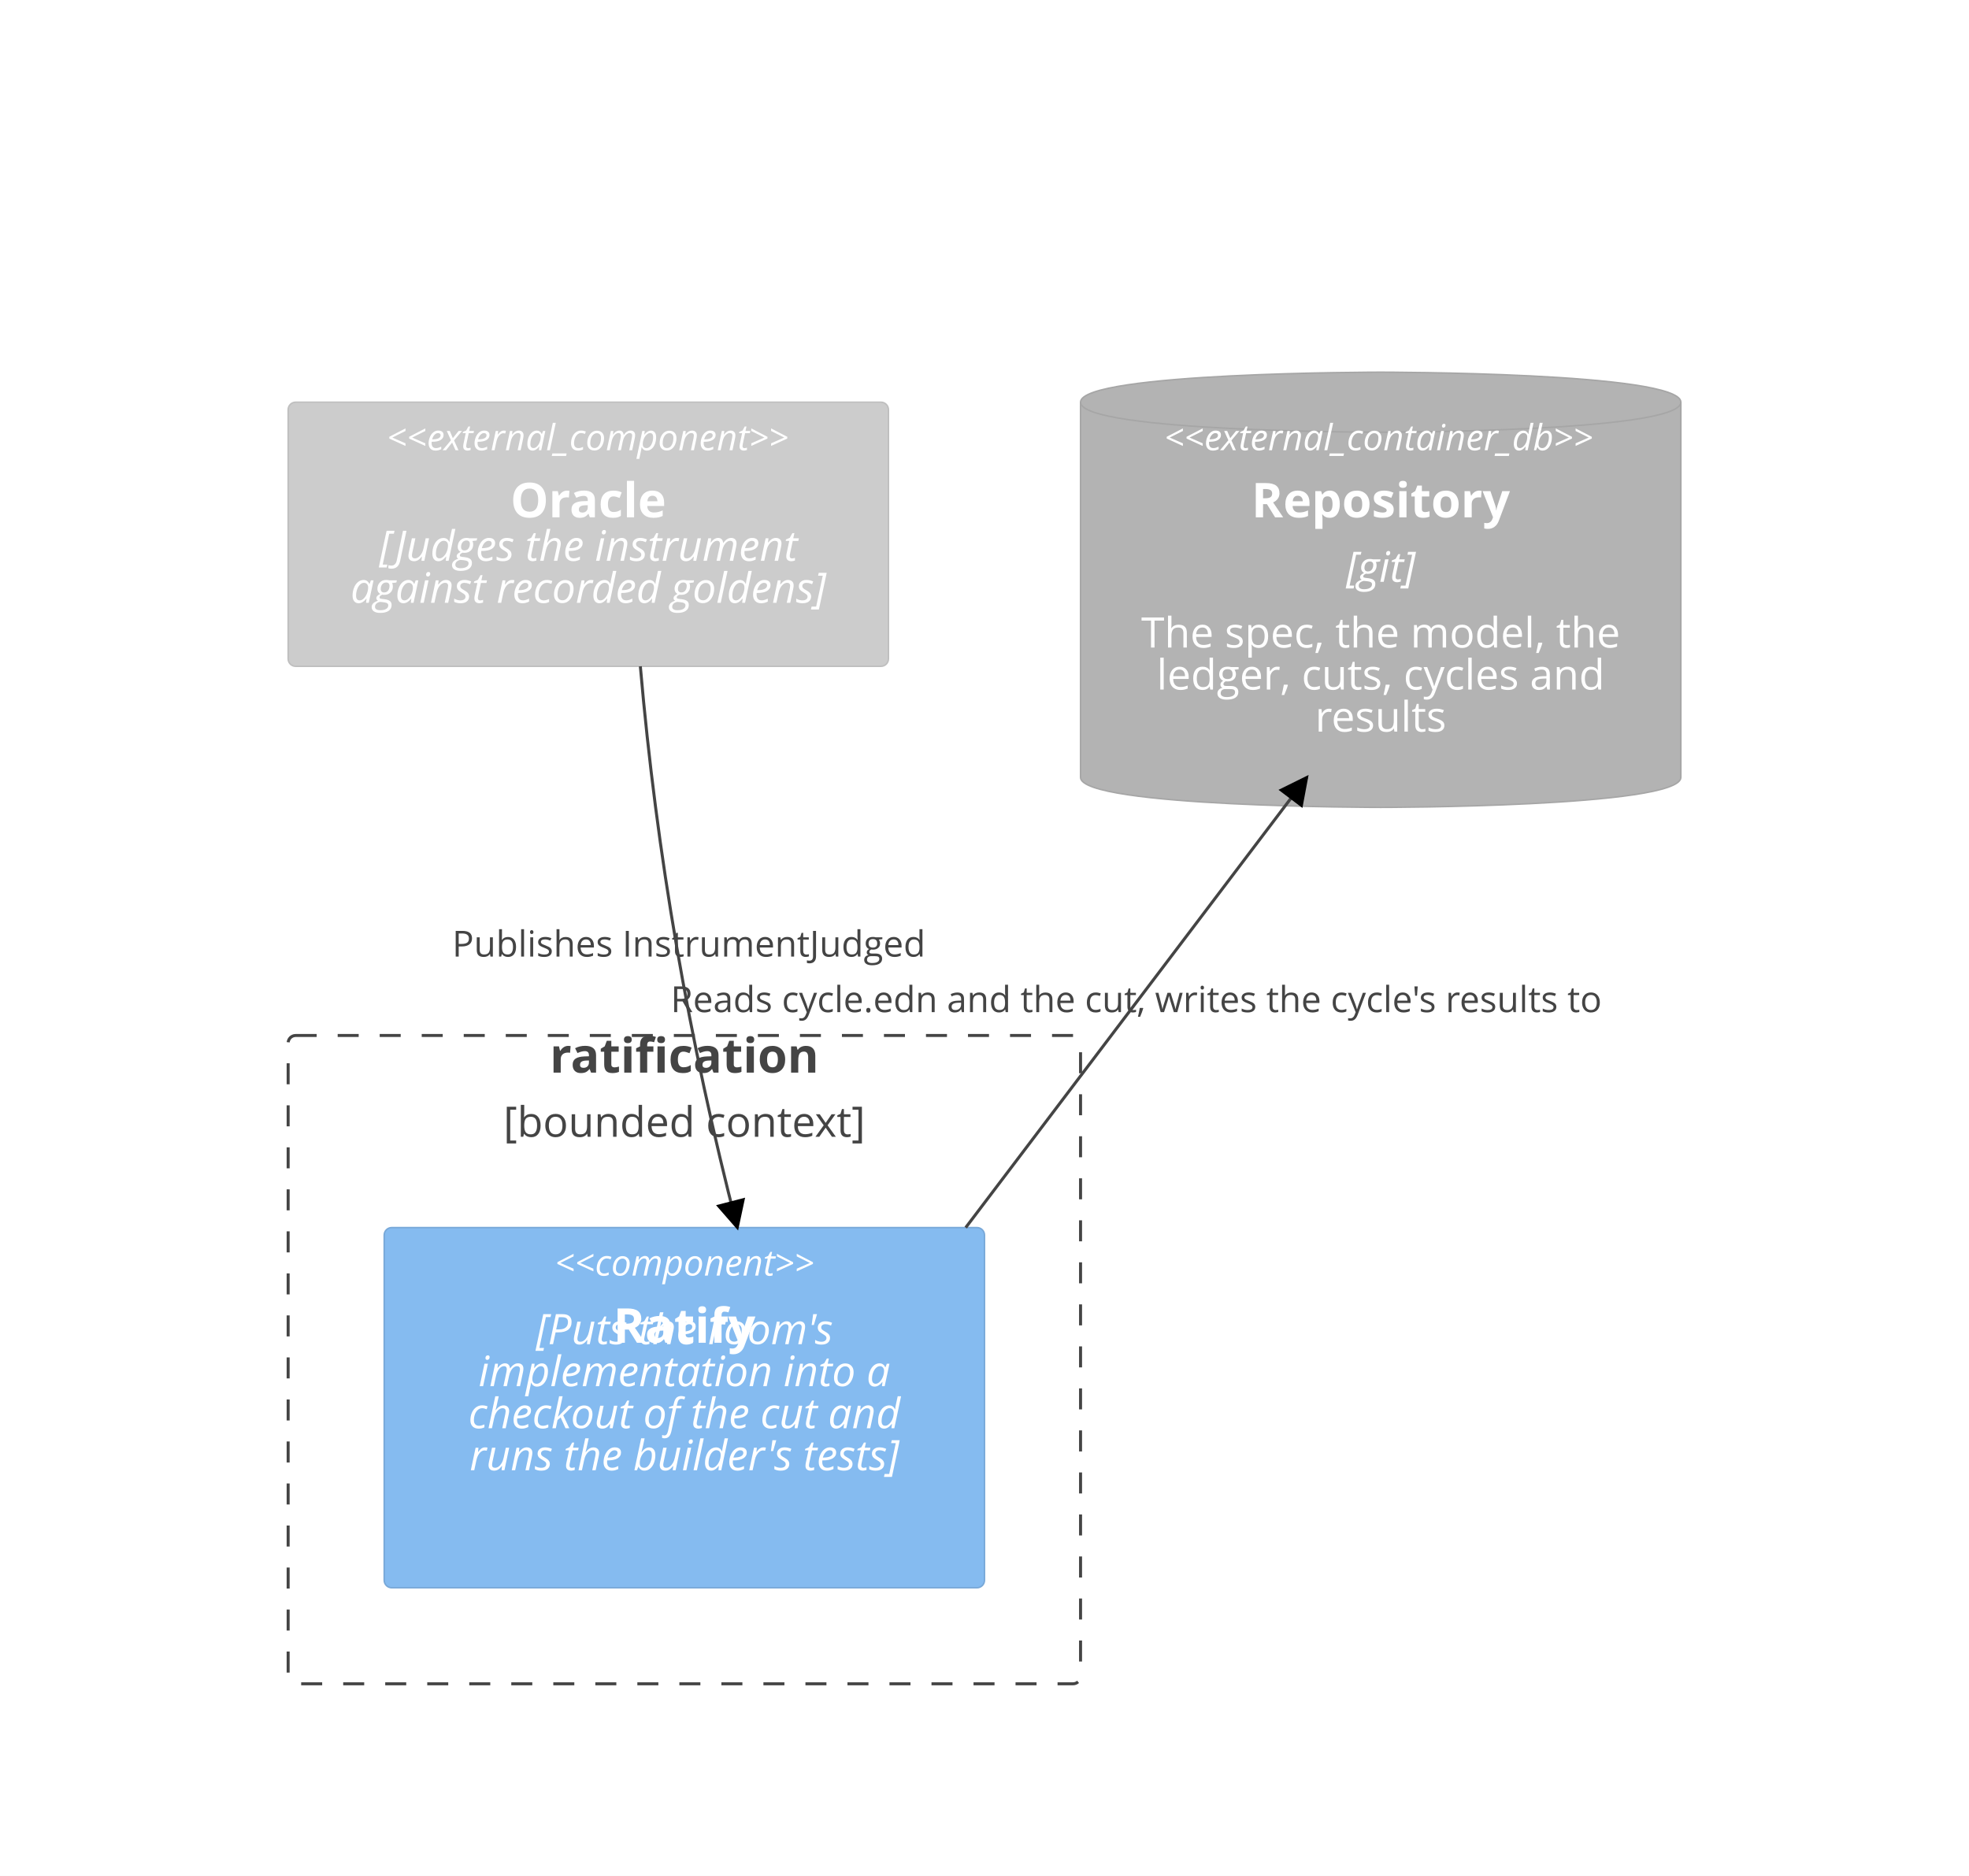
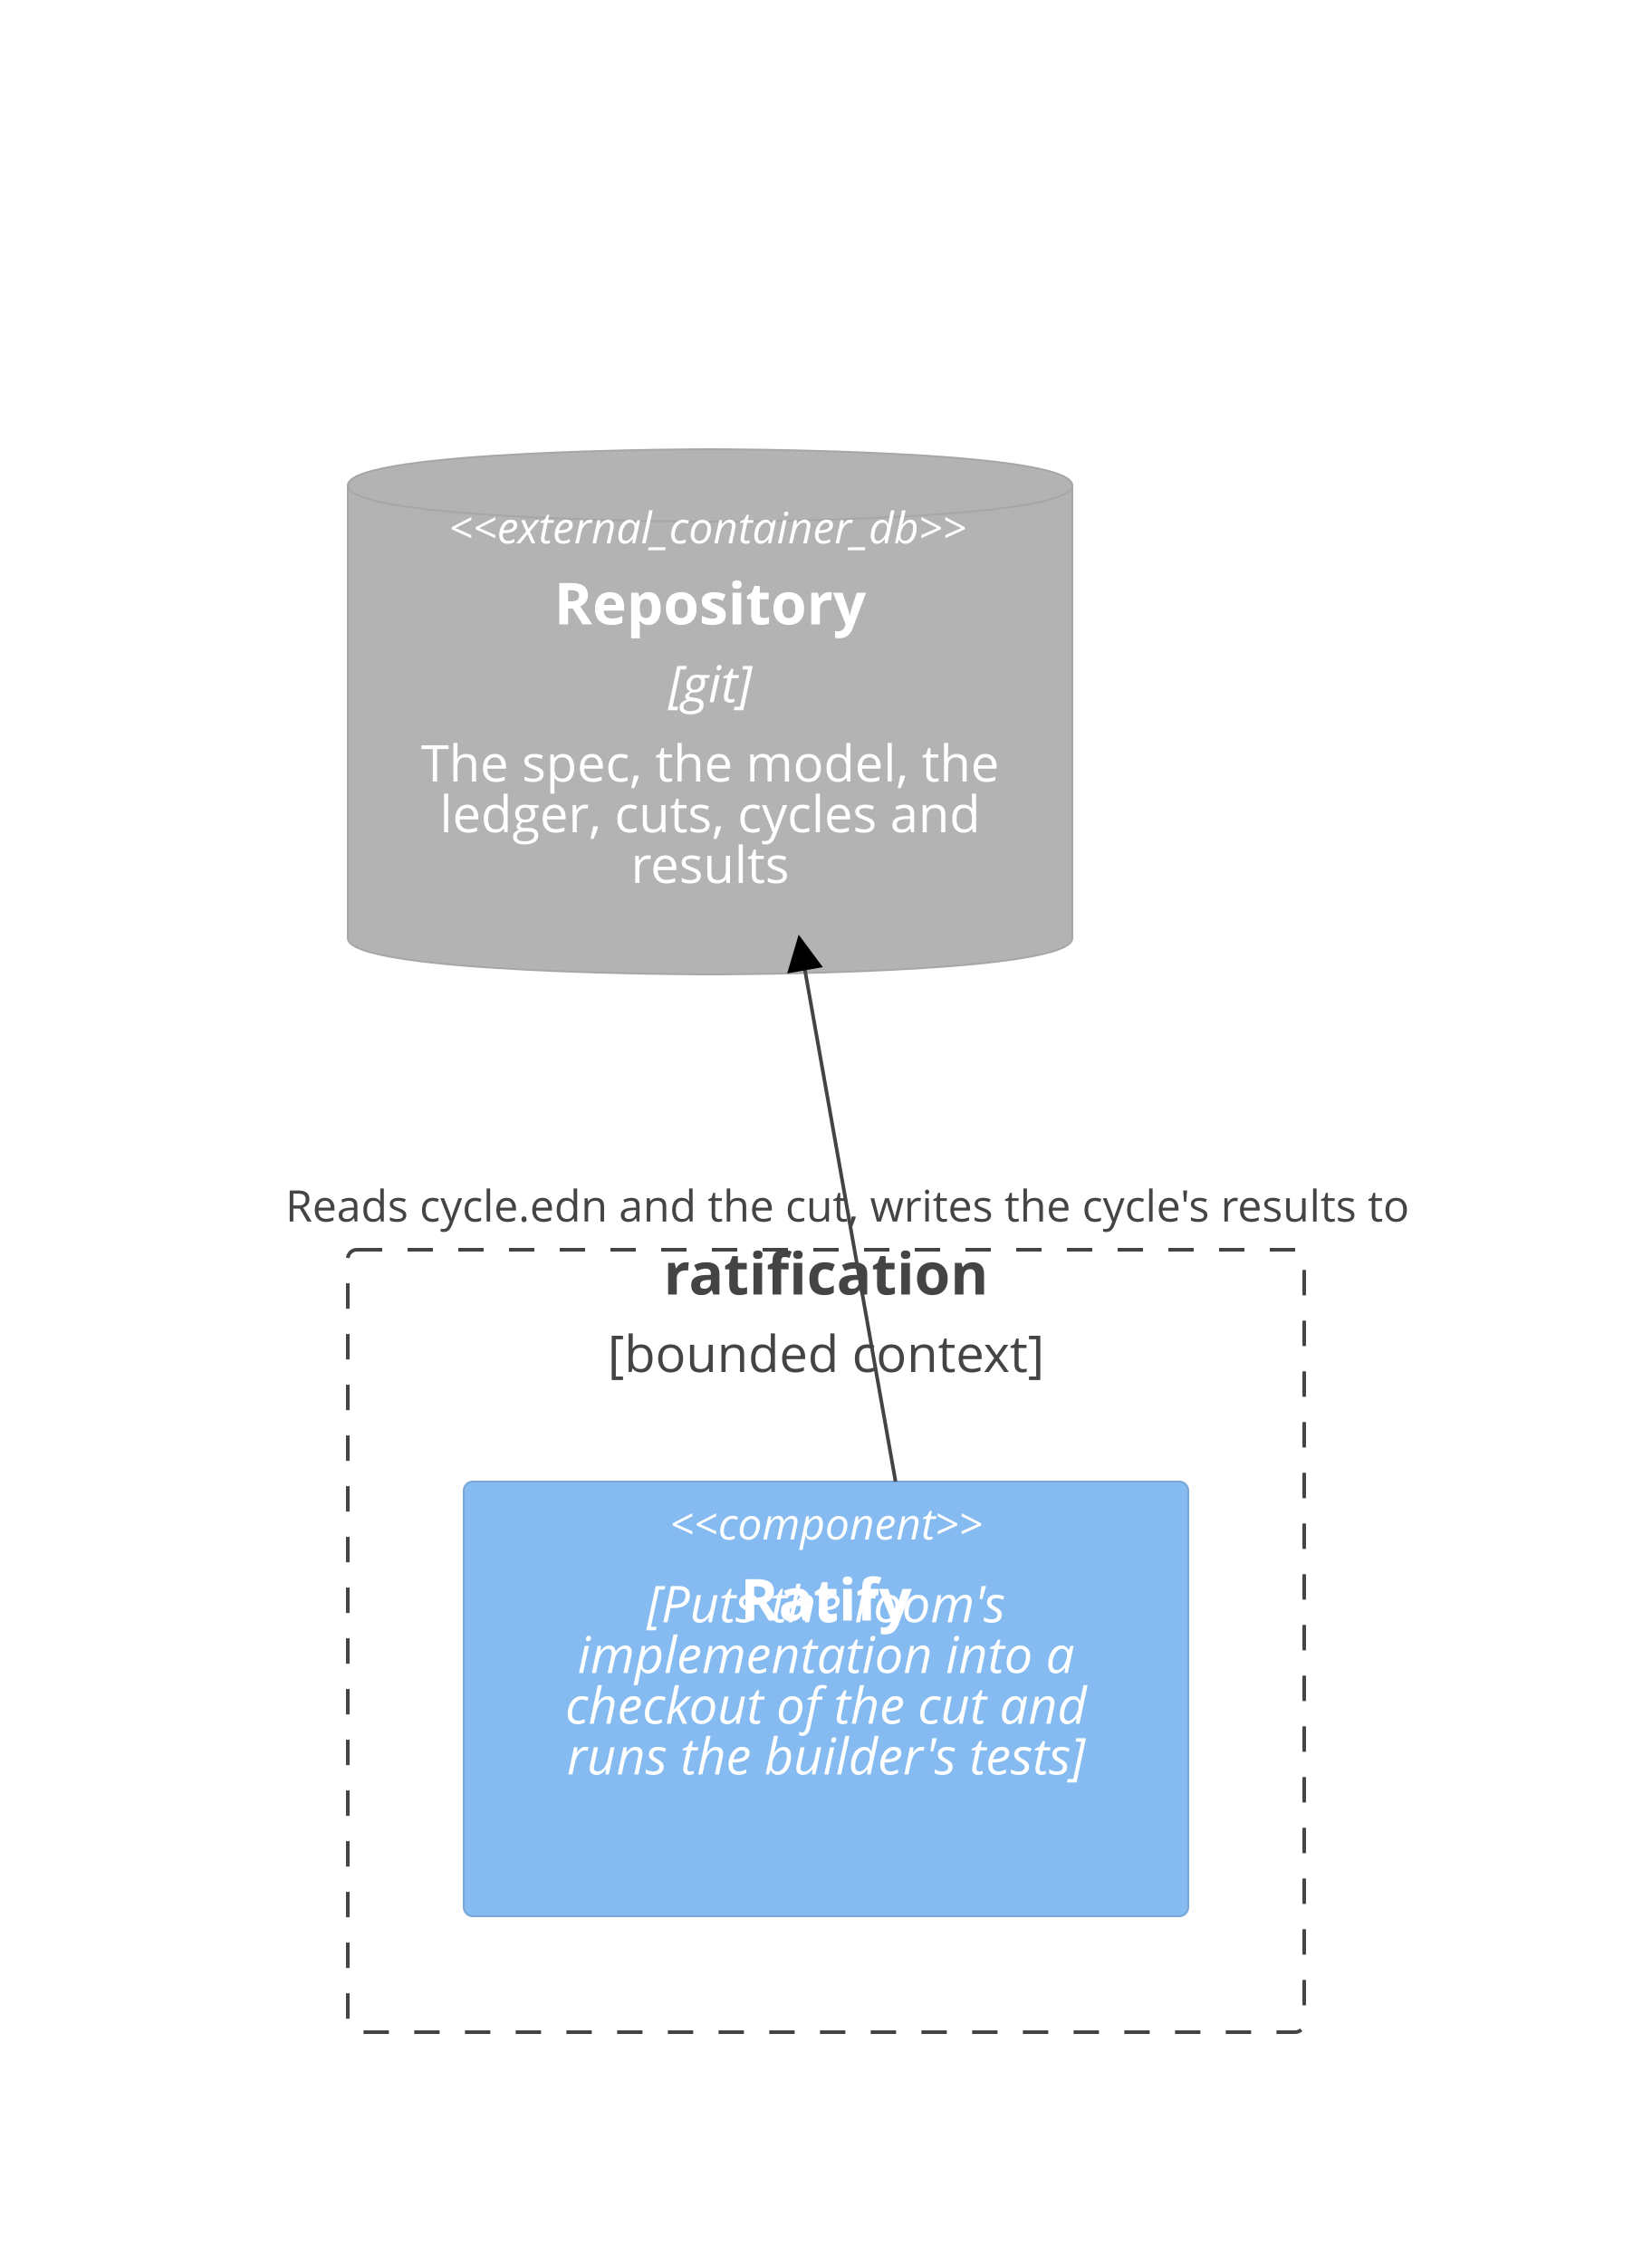
- <svg xmlns="http://www.w3.org/2000/svg" width="100%" viewBox="0 -8 656 625" style="max-width: 656.000px;">
-   <rect x="0" y="-8" width="656" height="625" fill="#FFFFFF" />
+ <svg xmlns="http://www.w3.org/2000/svg" width="100%" viewBox="0 -8 456 625" style="max-width: 456.000px;">
+   <rect x="0" y="-8" width="456" height="625" fill="#FFFFFF" />
  <defs>
    <symbol id="computer" width="24" height="24">
      <path transform="scale(.5)" d="M2 2v13h20v-13h-20zm18 11h-16v-9h16v9zm-10.228 6l.466-1h3.524l.467 1h-4.457zm14.228 3h-24l2-6h2.104l-1.33 4h18.45l-1.297-4h2.073l2 6zm-5-10h-14v-7h14v7z" />
    </symbol>
  </defs>
  <defs>
    <symbol id="database" fill-rule="evenodd" clip-rule="evenodd">
      <path transform="scale(.5)" d="M12.258.001l.256.004.255.005.253.008.251.01.249.012.247.015.246.016.242.019.241.02.239.023.236.024.233.027.231.028.229.031.225.032.223.034.22.036.217.038.214.04.211.041.208.043.205.045.201.046.198.048.194.05.191.051.187.053.183.054.18.056.175.057.172.059.168.06.163.061.16.063.155.064.15.066.074.033.073.033.071.034.07.034.069.035.068.035.067.035.066.035.064.036.064.036.062.036.06.036.06.037.058.037.058.037.055.038.055.038.053.038.052.038.051.039.05.039.048.039.047.039.045.04.044.04.043.04.041.04.04.041.039.041.037.041.036.041.034.041.033.042.032.042.03.042.029.042.027.042.026.043.024.043.023.043.021.043.02.043.018.044.017.043.015.044.013.044.012.044.011.045.009.044.007.045.006.045.004.045.002.045.001.045v17l-.001.045-.002.045-.004.045-.006.045-.007.045-.009.044-.011.045-.012.044-.013.044-.015.044-.017.043-.018.044-.02.043-.021.043-.023.043-.024.043-.026.043-.027.042-.029.042-.03.042-.032.042-.033.042-.034.041-.036.041-.037.041-.039.041-.04.041-.041.04-.043.04-.044.04-.045.04-.047.039-.048.039-.05.039-.051.039-.052.038-.053.038-.055.038-.055.038-.058.037-.058.037-.06.037-.06.036-.062.036-.064.036-.064.036-.066.035-.067.035-.068.035-.069.035-.07.034-.071.034-.073.033-.074.033-.15.066-.155.064-.16.063-.163.061-.168.06-.172.059-.175.057-.18.056-.183.054-.187.053-.191.051-.194.05-.198.048-.201.046-.205.045-.208.043-.211.041-.214.04-.217.038-.22.036-.223.034-.225.032-.229.031-.231.028-.233.027-.236.024-.239.023-.241.02-.242.019-.246.016-.247.015-.249.012-.251.01-.253.008-.255.005-.256.004-.258.001-.258-.001-.256-.004-.255-.005-.253-.008-.251-.01-.249-.012-.247-.015-.245-.016-.243-.019-.241-.02-.238-.023-.236-.024-.234-.027-.231-.028-.228-.031-.226-.032-.223-.034-.22-.036-.217-.038-.214-.04-.211-.041-.208-.043-.204-.045-.201-.046-.198-.048-.195-.05-.19-.051-.187-.053-.184-.054-.179-.056-.176-.057-.172-.059-.167-.06-.164-.061-.159-.063-.155-.064-.151-.066-.074-.033-.072-.033-.072-.034-.07-.034-.069-.035-.068-.035-.067-.035-.066-.035-.064-.036-.063-.036-.062-.036-.061-.036-.06-.037-.058-.037-.057-.037-.056-.038-.055-.038-.053-.038-.052-.038-.051-.039-.049-.039-.049-.039-.046-.039-.046-.04-.044-.04-.043-.04-.041-.04-.04-.041-.039-.041-.037-.041-.036-.041-.034-.041-.033-.042-.032-.042-.03-.042-.029-.042-.027-.042-.026-.043-.024-.043-.023-.043-.021-.043-.02-.043-.018-.044-.017-.043-.015-.044-.013-.044-.012-.044-.011-.045-.009-.044-.007-.045-.006-.045-.004-.045-.002-.045-.001-.045v-17l.001-.045.002-.045.004-.045.006-.045.007-.045.009-.044.011-.045.012-.044.013-.044.015-.044.017-.043.018-.044.02-.043.021-.043.023-.043.024-.043.026-.043.027-.042.029-.042.03-.042.032-.042.033-.042.034-.041.036-.041.037-.041.039-.041.04-.041.041-.04.043-.04.044-.04.046-.04.046-.039.049-.039.049-.039.051-.039.052-.038.053-.038.055-.038.056-.038.057-.037.058-.037.06-.037.061-.036.062-.036.063-.036.064-.036.066-.035.067-.035.068-.035.069-.035.07-.034.072-.034.072-.033.074-.033.151-.066.155-.064.159-.063.164-.061.167-.06.172-.059.176-.057.179-.056.184-.054.187-.053.19-.051.195-.05.198-.048.201-.046.204-.045.208-.043.211-.041.214-.04.217-.038.22-.036.223-.034.226-.032.228-.031.231-.028.234-.027.236-.024.238-.023.241-.02.243-.019.245-.016.247-.015.249-.012.251-.01.253-.008.255-.005.256-.004.258-.001.258.001z" />
    </symbol>
  </defs>
  <defs>
    <symbol id="clock" width="24" height="24">
      <path transform="scale(.5)" d="M12 2c5.514 0 10 4.486 10 10s-4.486 10-10 10-10-4.486-10-10 4.486-10 10-10zm0-2c-6.627 0-12 5.373-12 12s5.373 12 12 12 12-5.373 12-12-5.373-12-12-12zm5.848 12.459c.202.038.202.333.001.372-1.907.361-6.045 1.111-6.547 1.111-.719 0-1.301-.582-1.301-1.301 0-.512.77-5.447 1.125-7.445.034-.192.312-.181.343.014l.985 6.238 5.394 1.011z" />
    </symbol>
  </defs>
  <g class="person-man">
-     <rect x="96" y="126" fill="#CCCCCC" stroke="#BFBFBF" width="200" height="88" rx="2.5" ry="2.5" stroke-width="0.5" />
-     <text fill="#FFFFFF" font-family="Open Sans,sans-serif" font-size="12" font-style="italic" lengthAdjust="spacing" textLength="133" x="129" y="142">&lt;&lt;external_component&gt;&gt;</text>
+     <path fill="#B3B3B3" stroke-width="0.5" stroke="#A6A6A6" d="M96,126c0,-10 100,-10 100,-10c0,0 100,0 100,10l0,125c0,10 -100,10 -100,10c0,0 -100,0 -100,-10l0,-125" />
+     <path fill="none" stroke-width="0.5" stroke="#A6A6A6" d="M96,126c0,10 100,10 100,10c0,0 100,0 100,-10" />
+     <text fill="#FFFFFF" font-family="Open Sans,sans-serif" font-size="12" font-style="italic" lengthAdjust="spacing" textLength="143" x="124" y="142">&lt;&lt;external_container_db&gt;&gt;</text>
    <text x="196.00" y="160.00" dominant-baseline="middle" fill="#FFFFFF" style="text-anchor: middle; font-size: 16px; font-weight: bold; font-family: Open Sans,sans-serif">
-       <tspan dy="0.00" alignment-baseline="mathematical">Oracle</tspan>
+       <tspan dy="0.00" alignment-baseline="mathematical">Repository</tspan>
    </text>
    <text x="196.00" y="182.00" dominant-baseline="middle" fill="#FFFFFF" style="text-anchor: middle; font-size: 14px; font-weight: normal; font-family: Open Sans,sans-serif" font-style="italic">
-       <tspan dy="-7.00" alignment-baseline="mathematical">[Judges the instrument</tspan>
-     </text>
-     <text x="196.00" y="182.00" dominant-baseline="middle" fill="#FFFFFF" style="text-anchor: middle; font-size: 14px; font-weight: normal; font-family: Open Sans,sans-serif" font-style="italic">
-       <tspan dy="7.00" alignment-baseline="mathematical">against recorded goldens]</tspan>
-     </text>
-   </g>
-   <g class="person-man">
-     <path fill="#B3B3B3" stroke-width="0.5" stroke="#A6A6A6" d="M360,126c0,-10 100,-10 100,-10c0,0 100,0 100,10l0,125c0,10 -100,10 -100,10c0,0 -100,0 -100,-10l0,-125" />
-     <path fill="none" stroke-width="0.5" stroke="#A6A6A6" d="M360,126c0,10 100,10 100,10c0,0 100,0 100,-10" />
-     <text fill="#FFFFFF" font-family="Open Sans,sans-serif" font-size="12" font-style="italic" lengthAdjust="spacing" textLength="143" x="388" y="142">&lt;&lt;external_container_db&gt;&gt;</text>
-     <text x="460.00" y="160.00" dominant-baseline="middle" fill="#FFFFFF" style="text-anchor: middle; font-size: 16px; font-weight: bold; font-family: Open Sans,sans-serif">
-       <tspan dy="0.00" alignment-baseline="mathematical">Repository</tspan>
-     </text>
-     <text x="460.00" y="182.00" dominant-baseline="middle" fill="#FFFFFF" style="text-anchor: middle; font-size: 14px; font-weight: normal; font-family: Open Sans,sans-serif" font-style="italic">
      <tspan dy="0.00" alignment-baseline="mathematical">[git]</tspan>
    </text>
-     <text x="460.00" y="218.00" dominant-baseline="middle" fill="#FFFFFF" style="text-anchor: middle; font-size: 14px; font-weight: normal; font-family: Open Sans,sans-serif">
+     <text x="196.00" y="218.00" dominant-baseline="middle" fill="#FFFFFF" style="text-anchor: middle; font-size: 14px; font-weight: normal; font-family: Open Sans,sans-serif">
      <tspan dy="-14.00" alignment-baseline="mathematical">The spec, the model, the</tspan>
    </text>
-     <text x="460.00" y="218.00" dominant-baseline="middle" fill="#FFFFFF" style="text-anchor: middle; font-size: 14px; font-weight: normal; font-family: Open Sans,sans-serif">
+     <text x="196.00" y="218.00" dominant-baseline="middle" fill="#FFFFFF" style="text-anchor: middle; font-size: 14px; font-weight: normal; font-family: Open Sans,sans-serif">
      <tspan dy="0.00" alignment-baseline="mathematical">ledger, cuts, cycles and</tspan>
    </text>
-     <text x="460.00" y="218.00" dominant-baseline="middle" fill="#FFFFFF" style="text-anchor: middle; font-size: 14px; font-weight: normal; font-family: Open Sans,sans-serif">
+     <text x="196.00" y="218.00" dominant-baseline="middle" fill="#FFFFFF" style="text-anchor: middle; font-size: 14px; font-weight: normal; font-family: Open Sans,sans-serif">
      <tspan dy="14.00" alignment-baseline="mathematical">results</tspan>
    </text>
  </g>
  <g class="person-man">
    <rect x="128" y="401" fill="#85BBF0" stroke="#78A8D8" width="200" height="120" rx="2.5" ry="2.5" stroke-width="0.5" />
    <text fill="#FFFFFF" font-family="Open Sans,sans-serif" font-size="12" font-style="italic" lengthAdjust="spacing" textLength="86" x="185" y="417">&lt;&lt;component&gt;&gt;</text>
    <text x="228.00" y="435.00" dominant-baseline="middle" fill="#FFFFFF" style="text-anchor: middle; font-size: 16px; font-weight: bold; font-family: Open Sans,sans-serif">
      <tspan dy="0.00" alignment-baseline="mathematical">Ratify</tspan>
    </text>
    <text x="228.00" y="457.00" dominant-baseline="middle" fill="#FFFFFF" style="text-anchor: middle; font-size: 14px; font-weight: normal; font-family: Open Sans,sans-serif" font-style="italic">
      <tspan dy="-21.00" alignment-baseline="mathematical">[Puts the room's</tspan>
    </text>
    <text x="228.00" y="457.00" dominant-baseline="middle" fill="#FFFFFF" style="text-anchor: middle; font-size: 14px; font-weight: normal; font-family: Open Sans,sans-serif" font-style="italic">
      <tspan dy="-7.00" alignment-baseline="mathematical">implementation into a</tspan>
    </text>
    <text x="228.00" y="457.00" dominant-baseline="middle" fill="#FFFFFF" style="text-anchor: middle; font-size: 14px; font-weight: normal; font-family: Open Sans,sans-serif" font-style="italic">
      <tspan dy="7.00" alignment-baseline="mathematical">checkout of the cut and</tspan>
    </text>
    <text x="228.00" y="457.00" dominant-baseline="middle" fill="#FFFFFF" style="text-anchor: middle; font-size: 14px; font-weight: normal; font-family: Open Sans,sans-serif" font-style="italic">
      <tspan dy="21.00" alignment-baseline="mathematical">runs the builder's tests]</tspan>
    </text>
  </g>
  <g>
    <rect x="96" y="337" fill="none" stroke="#444444" width="264" height="216" rx="2.5" ry="2.5" stroke-width="1" stroke-dasharray="7.0,7.0" />
    <text x="228.00" y="345.00" dominant-baseline="middle" fill="#444444" style="text-anchor: middle; font-size: 16px; font-weight: bold; font-family: Open Sans,sans-serif">
      <tspan dy="0.00" alignment-baseline="mathematical">ratification</tspan>
    </text>
    <text x="228.00" y="367.00" dominant-baseline="middle" fill="#444444" style="text-anchor: middle; font-size: 14px; font-weight: normal; font-family: Open Sans,sans-serif">
      <tspan dy="0.00" alignment-baseline="mathematical">[bounded context]</tspan>
    </text>
  </g>
  <defs>
    <marker id="arrowhead" refX="9" refY="5" markerUnits="userSpaceOnUse" markerWidth="12" markerHeight="12" orient="auto">
      <path d="M 0 0 L 10 5 L 0 10 z" />
    </marker>
  </defs>
  <defs>
    <marker id="arrowend" refX="1" refY="5" markerUnits="userSpaceOnUse" markerWidth="12" markerHeight="12" orient="auto">
      <path d="M 10 0 L 0 5 L 10 10 z" />
    </marker>
  </defs>
  <defs>
    <marker id="crosshead" markerWidth="15" markerHeight="8" orient="auto" refX="16" refY="4">
      <path fill="black" stroke="#000000" stroke-width="1px" d="M 9,2 V 6 L16,4 Z" style="stroke-dasharray: 0, 0;" />
      <path fill="none" stroke="#000000" stroke-width="1px" d="M 0,1 L 6,7 M 6,1 L 0,7" style="stroke-dasharray: 0, 0;" />
    </marker>
  </defs>
  <defs>
    <marker id="filled-head" refX="18" refY="7" markerWidth="20" markerHeight="28" orient="auto">
      <path d="M 18,7 L9,13 L14,7 L9,1 Z" />
    </marker>
  </defs>
  <g>
-     <line x1="321.74" y1="401.00" x2="435.37" y2="251.00" stroke-width="1" stroke="#444444" style="fill: none;" marker-end="url(#arrowhead)" />
-     <text x="378.56" y="326.00" dominant-baseline="middle" fill="#444444" style="text-anchor: middle; font-size: 12px; font-weight: normal; font-family: Open Sans,sans-serif">
+     <line x1="247.20" y1="401.00" x2="220.63" y2="251.00" stroke-width="1" stroke="#444444" style="fill: none;" marker-end="url(#arrowhead)" />
+     <text x="233.91" y="326.00" dominant-baseline="middle" fill="#444444" style="text-anchor: middle; font-size: 12px; font-weight: normal; font-family: Open Sans,sans-serif">
      <tspan dy="0.00" alignment-baseline="mathematical">Reads cycle.edn and the cut, writes the cycle's results to</tspan>
-     </text>
-     <path fill="none" stroke-width="1" stroke="#444444" d="M213.34,214.00 Q221.42,307.50 245.66,401.00" marker-end="url(#arrowhead)" />
-     <text x="229.50" y="307.50" dominant-baseline="middle" fill="#444444" style="text-anchor: middle; font-size: 12px; font-weight: normal; font-family: Open Sans,sans-serif">
-       <tspan dy="0.00" alignment-baseline="mathematical">Publishes InstrumentJudged</tspan>
    </text>
  </g>
</svg>
